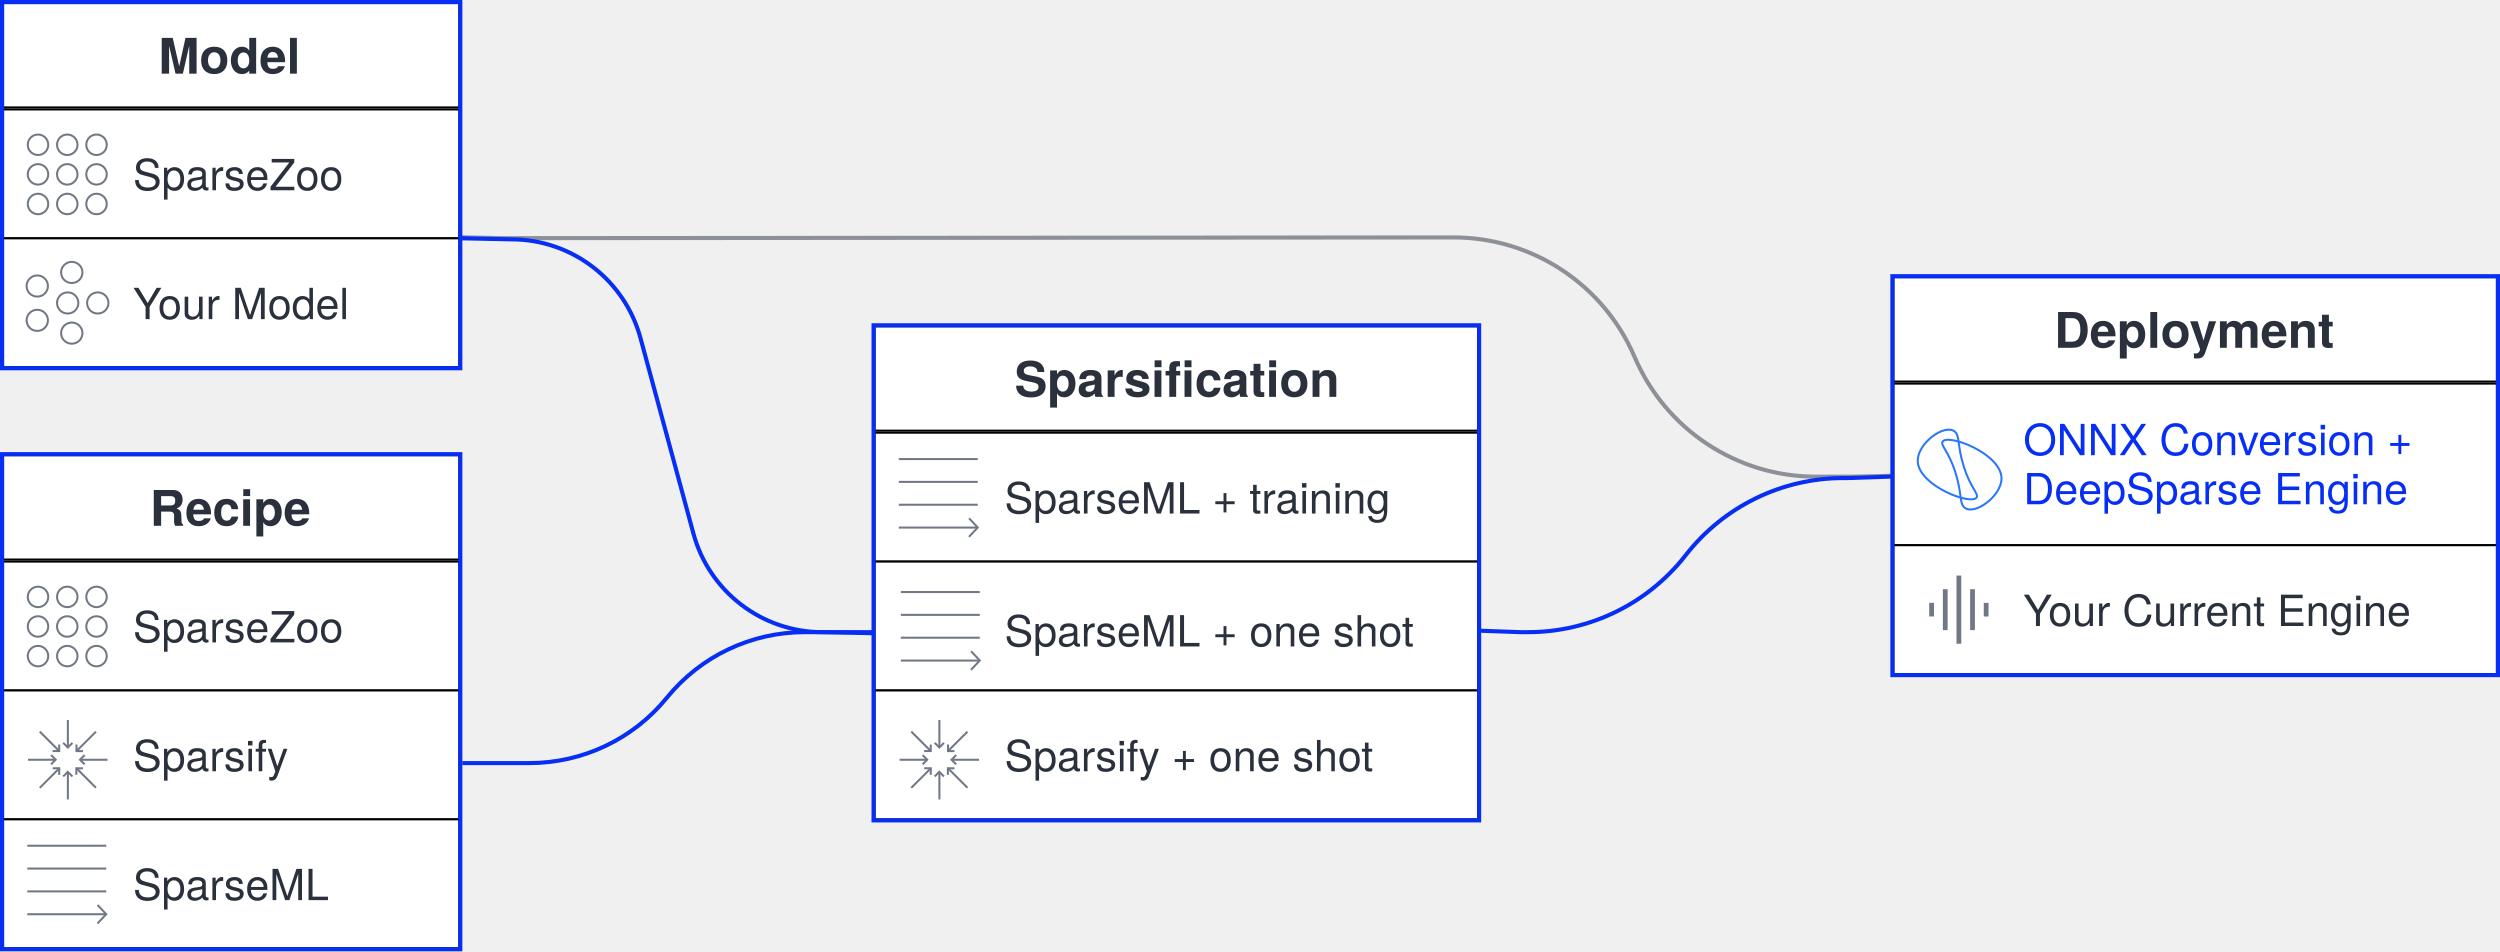
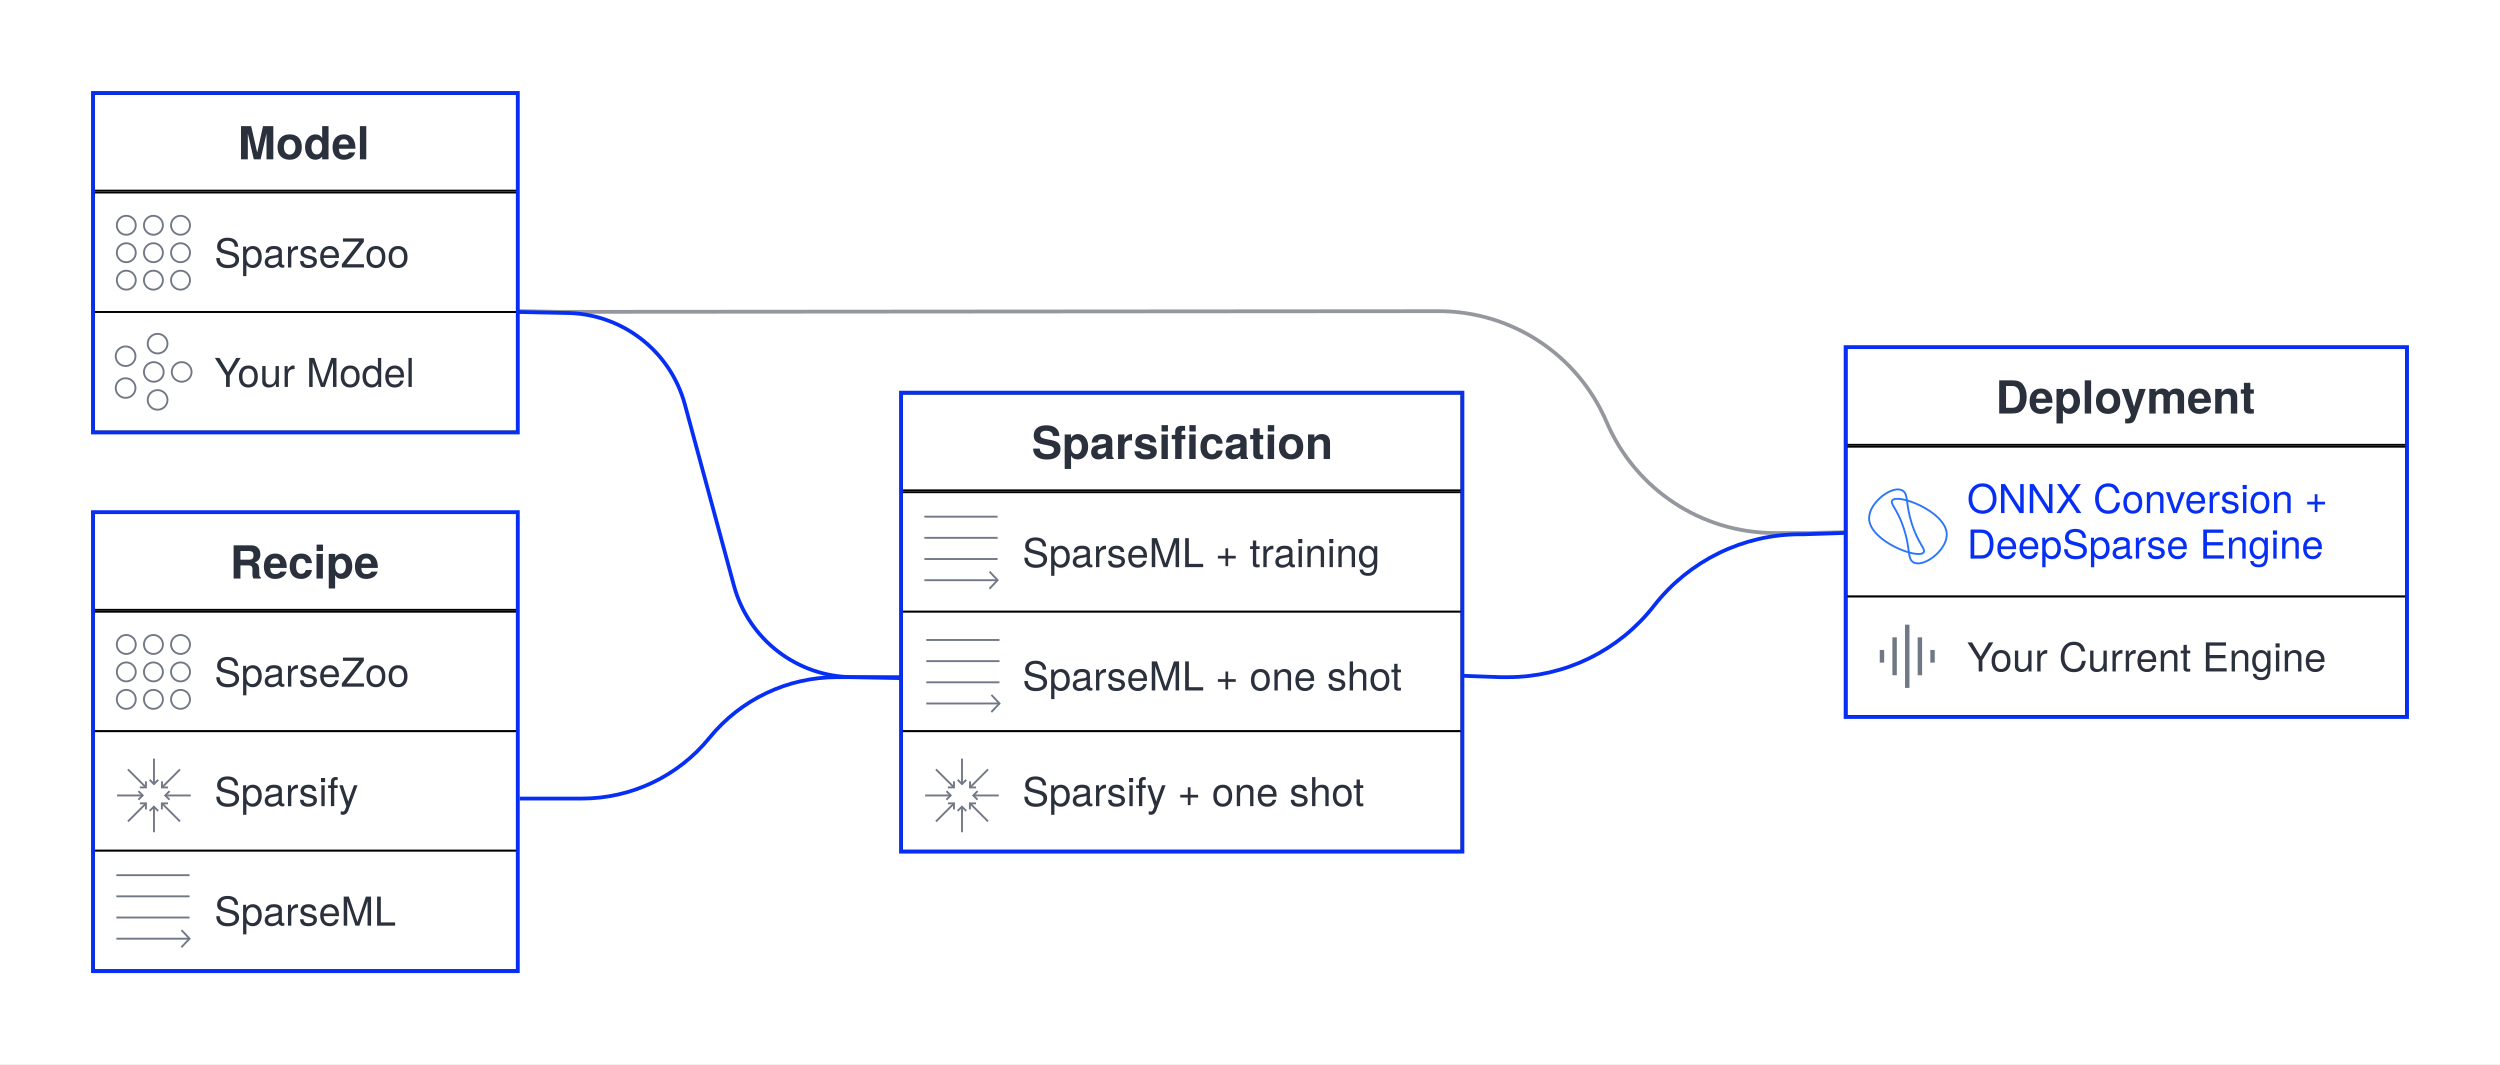
- <svg xmlns="http://www.w3.org/2000/svg" width="1222px" height="465px" viewBox="0 0 1222 465" version="1.1">
+ <svg xmlns="http://www.w3.org/2000/svg" width="1318px" height="561px" viewBox="0 0 1318 561" version="1.1">
  <defs>
    <filter id="filter-1">
      <feColorMatrix in="SourceGraphic" type="matrix" values="0 0 0 0 0.165 0 0 0 0 0.188 0 0 0 0 0.235 0 0 0 1 0" />
    </filter>
    <filter id="filter-2">
      <feColorMatrix in="SourceGraphic" type="matrix" values="0 0 0 0 0.165 0 0 0 0 0.188 0 0 0 0 0.235 0 0 0 1 0" />
    </filter>
    <filter id="filter-3">
      <feColorMatrix in="SourceGraphic" type="matrix" values="0 0 0 0 0.165 0 0 0 0 0.188 0 0 0 0 0.235 0 0 0 1 0" />
    </filter>
    <filter id="filter-4">
      <feColorMatrix in="SourceGraphic" type="matrix" values="0 0 0 0 0.165 0 0 0 0 0.188 0 0 0 0 0.235 0 0 0 1 0" />
    </filter>
    <filter id="filter-5">
      <feColorMatrix in="SourceGraphic" type="matrix" values="0 0 0 0 0.165 0 0 0 0 0.188 0 0 0 0 0.235 0 0 0 1 0" />
    </filter>
    <filter id="filter-6">
      <feColorMatrix in="SourceGraphic" type="matrix" values="0 0 0 0 0.165 0 0 0 0 0.188 0 0 0 0 0.235 0 0 0 1 0" />
    </filter>
    <filter id="filter-7">
      <feColorMatrix in="SourceGraphic" type="matrix" values="0 0 0 0 0.165 0 0 0 0 0.188 0 0 0 0 0.235 0 0 0 1 0" />
    </filter>
    <filter id="filter-8">
      <feColorMatrix in="SourceGraphic" type="matrix" values="0 0 0 0 0.165 0 0 0 0 0.188 0 0 0 0 0.235 0 0 0 1 0" />
    </filter>
    <filter id="filter-9">
      <feColorMatrix in="SourceGraphic" type="matrix" values="0 0 0 0 0.024 0 0 0 0 0.18 0 0 0 0 0.961 0 0 0 1 0" />
    </filter>
    <filter id="filter-10">
      <feColorMatrix in="SourceGraphic" type="matrix" values="0 0 0 0 0.165 0 0 0 0 0.188 0 0 0 0 0.235 0 0 0 1 0" />
    </filter>
  </defs>
  <g id="flow-deployment-sparsification-engine_deepsparse" stroke="none" stroke-width="1" fill="none" fill-rule="evenodd">
-     <g id="card-model">
+     <rect fill="#FFFFFF" x="0" y="0" width="1318" height="561" />
+     <g id="card-model" transform="translate(48, 48)">
      <g id="title" transform="translate(1, 1)">
        <rect id="container" stroke="#000000" fill="#FFFFFF" x="0.5" y="0.5" width="223" height="51" />
        <text font-family="HelveticaNeue-Bold, Helvetica Neue" font-size="24" font-weight="bold" fill="#2A303C">
          <tspan x="76.468" y="35">Model</tspan>
        </text>
      </g>
      <g id="row-sparsezoo" transform="translate(1, 53)">
        <rect id="container" stroke="#000000" fill="#FFFFFF" x="0.5" y="0.5" width="223" height="63" />
        <text id="title" font-family="HelveticaNeue, Helvetica Neue" font-size="21" font-weight="normal" fill="#2A303C">
          <tspan x="64" y="40">SparseZoo</tspan>
        </text>
        <g filter="url(#filter-1)" id="icon">
          <g transform="translate(12, 12)">
            <circle id="Oval" stroke="#000000" cx="5.578" cy="5.762" r="5.005" />
            <circle id="Oval" stroke="#000000" cx="19.881" cy="5.762" r="5.005" />
            <circle id="Oval" stroke="#000000" cx="34.173" cy="5.762" r="5.005" />
            <circle id="Oval" stroke="#000000" cx="5.578" cy="20.227" r="5.005" />
            <circle id="Oval" stroke="#000000" cx="19.881" cy="20.227" r="5.005" />
            <circle id="Oval" stroke="#000000" cx="34.173" cy="20.227" r="5.005" />
            <circle id="Oval" stroke="#000000" cx="5.578" cy="34.703" r="5.005" />
            <circle id="Oval" stroke="#000000" cx="19.881" cy="34.703" r="5.005" />
            <circle id="Oval" stroke="#000000" cx="34.173" cy="34.703" r="5.005" />
          </g>
        </g>
      </g>
      <g id="row-yours" transform="translate(1, 116)">
        <rect id="container" stroke="#000000" fill="#FFFFFF" x="0.5" y="0.5" width="223" height="63" />
        <text id="title" font-family="HelveticaNeue, Helvetica Neue" font-size="21" font-weight="normal" fill="#2A303C">
          <tspan x="64" y="40">Your Model</tspan>
        </text>
        <g filter="url(#filter-2)" id="icon">
          <g transform="translate(12, 12)">
            <ellipse id="Oval" stroke="#000000" cx="22.085" cy="5.169" rx="5.214" ry="5.169" />
            <ellipse id="Oval" stroke="#000000" cx="5.214" cy="11.803" rx="5.214" ry="5.169" />
            <ellipse id="Oval" stroke="#000000" cx="20.085" cy="20.085" rx="5.214" ry="5.169" />
            <ellipse id="Oval" stroke="#000000" cx="34.786" cy="20.085" rx="5.214" ry="5.169" />
            <ellipse id="Oval" stroke="#000000" cx="5.214" cy="28.581" rx="5.214" ry="5.169" />
            <ellipse id="Oval" stroke="#000000" cx="22.085" cy="34.831" rx="5.214" ry="5.169" />
          </g>
        </g>
      </g>
      <rect id="border" stroke="#062EF5" stroke-width="2" x="1" y="1" width="224" height="179" />
    </g>
-     <g id="card-recipe" transform="translate(0, 221)">
+     <g id="card-recipe" transform="translate(48, 269)">
      <g id="title" transform="translate(1, 1)">
        <rect id="container" stroke="#000000" fill="#FFFFFF" x="0.5" y="0.5" width="223" height="51" />
        <text font-family="HelveticaNeue-Bold, Helvetica Neue" font-size="24" font-weight="bold" fill="#2A303C">
          <tspan x="72.244" y="35">Recipe</tspan>
        </text>
      </g>
      <g id="row-sparsezoo" transform="translate(1, 53)">
        <rect id="container" stroke="#000000" fill="#FFFFFF" x="0.5" y="0.5" width="223" height="63" />
        <text id="title" font-family="HelveticaNeue, Helvetica Neue" font-size="21" font-weight="normal" fill="#2A303C">
          <tspan x="64" y="40">SparseZoo</tspan>
        </text>
        <g filter="url(#filter-3)" id="icon">
          <g transform="translate(12, 12)">
            <circle id="Oval" stroke="#000000" cx="5.578" cy="5.762" r="5.005" />
            <circle id="Oval" stroke="#000000" cx="19.881" cy="5.762" r="5.005" />
            <circle id="Oval" stroke="#000000" cx="34.173" cy="5.762" r="5.005" />
            <circle id="Oval" stroke="#000000" cx="5.578" cy="20.227" r="5.005" />
            <circle id="Oval" stroke="#000000" cx="19.881" cy="20.227" r="5.005" />
            <circle id="Oval" stroke="#000000" cx="34.173" cy="20.227" r="5.005" />
            <circle id="Oval" stroke="#000000" cx="5.578" cy="34.703" r="5.005" />
            <circle id="Oval" stroke="#000000" cx="19.881" cy="34.703" r="5.005" />
            <circle id="Oval" stroke="#000000" cx="34.173" cy="34.703" r="5.005" />
          </g>
        </g>
      </g>
      <g id="row-sparsify" transform="translate(1, 116)">
        <rect id="container" stroke="#000000" fill="#FFFFFF" x="0.5" y="0.5" width="223" height="63" />
        <text id="title" font-family="HelveticaNeue, Helvetica Neue" font-size="21" font-weight="normal" fill="#2A303C">
          <tspan x="64" y="40">Sparsify</tspan>
        </text>
        <g filter="url(#filter-4)" id="icon">
          <g transform="translate(12, 14)">
            <line x1="20.171" y1="0.924" x2="20.171" y2="14.371" id="Path" stroke="#000000" />
            <polyline id="Path" stroke="#000000" points="22.41 12.124 20.162 14.371 17.876 12.095" />
            <polyline id="Path" stroke="#000000" points="17.876 28.524 20.133 26.267 22.41 28.552" />
            <line x1="20.171" y1="26.238" x2="20.171" y2="39.762" id="Path" stroke="#000000" />
            <line x1="39.562" y1="20.371" x2="26.114" y2="20.371" id="Path" stroke="#000000" />
            <polyline id="Path" stroke="#000000" points="28.371 22.61 26.114 20.362 28.39 18.076" />
            <polyline id="Path" stroke="#000000" points="11.962 18.076 14.219 20.333 11.943 22.61" />
            <line x1="14.248" y1="20.371" x2="0.724" y2="20.371" id="Path" stroke="#000000" />
            <line x1="6.429" y1="6.6" x2="15.943" y2="16.105" id="Path" stroke="#000000" />
            <polyline id="Path" stroke="#000000" points="15.933 12.924 15.933 16.114 12.705 16.114" />
            <polyline id="Path" stroke="#000000" points="24.324 27.733 24.324 24.543 27.552 24.543" />
            <line x1="24.333" y1="24.495" x2="33.895" y2="34.057" id="Path" stroke="#000000" />
            <line x1="33.895" y1="6.629" x2="24.381" y2="16.143" id="Path" stroke="#000000" />
            <polyline id="Path" stroke="#000000" points="27.562 16.133 24.381 16.133 24.381 12.914" />
            <polyline id="Path" stroke="#000000" points="12.762 24.524 15.943 24.524 15.943 27.752" />
            <line x1="16" y1="24.533" x2="6.429" y2="34.095" id="Path" stroke="#000000" />
          </g>
        </g>
      </g>
      <g id="row-sparseml" transform="translate(1, 179)">
        <rect id="container" stroke="#000000" fill="#FFFFFF" x="0.5" y="0.5" width="223" height="63" />
        <text id="title" font-family="HelveticaNeue, Helvetica Neue" font-size="21" font-weight="normal" fill="#2A303C">
          <tspan x="64" y="40">SparseML</tspan>
        </text>
        <g filter="url(#filter-5)" id="icon">
          <g transform="translate(12, 12)">
            <line x1="0.335" y1="1.394" x2="38.93" y2="1.394" id="Path" stroke="#000000" />
            <line x1="0.335" y1="12.549" x2="38.93" y2="12.549" id="Path" stroke="#000000" />
            <line x1="0.335" y1="23.714" x2="38.93" y2="23.714" id="Path" stroke="#000000" />
            <line x1="38.93" y1="34.88" x2="0.335" y2="34.88" id="Path" stroke="#000000" />
            <polyline id="Path" stroke="#000000" points="34.67 30.354 38.93 34.857 34.627 39.406" />
          </g>
        </g>
      </g>
      <rect id="border" stroke="#062EF5" stroke-width="2" x="1" y="1" width="224" height="242" />
    </g>
-     <g id="card-sparsification" transform="translate(426, 158)">
+     <g id="card-sparsification" transform="translate(474, 206)">
      <g id="title" transform="translate(1, 1)">
        <rect id="container" stroke="#000000" fill="#FFFFFF" x="0.5" y="0.5" width="295" height="51" />
        <text font-family="HelveticaNeue-Bold, Helvetica Neue" font-size="24" font-weight="bold" fill="#2A303C">
          <tspan x="68.908" y="35">Sparsification</tspan>
        </text>
      </g>
      <g id="row-sparseml-training" transform="translate(1, 53)">
        <rect id="container" stroke="#000000" fill="#FFFFFF" x="0.5" y="0.5" width="295" height="63" />
        <text id="title" font-family="HelveticaNeue, Helvetica Neue" font-size="21" font-weight="normal" fill="#2A303C">
          <tspan x="64" y="40">SparseML + training</tspan>
        </text>
        <g filter="url(#filter-6)" id="icon">
          <g transform="translate(12, 12)">
            <line x1="0.335" y1="1.394" x2="38.93" y2="1.394" id="Path" stroke="#000000" />
            <line x1="0.335" y1="12.549" x2="38.93" y2="12.549" id="Path" stroke="#000000" />
            <line x1="0.335" y1="23.714" x2="38.93" y2="23.714" id="Path" stroke="#000000" />
            <line x1="38.93" y1="34.88" x2="0.335" y2="34.88" id="Path" stroke="#000000" />
            <polyline id="Path" stroke="#000000" points="34.67 30.354 38.93 34.857 34.627 39.406" />
          </g>
        </g>
      </g>
      <g id="row-sparsify" transform="translate(1, 116)">
        <rect id="container" stroke="#000000" fill="#FFFFFF" x="0.5" y="0.5" width="295" height="63" />
        <text id="title" font-family="HelveticaNeue, Helvetica Neue" font-size="21" font-weight="normal" fill="#2A303C">
          <tspan x="64" y="42">SparseML + one shot</tspan>
        </text>
        <g filter="url(#filter-7)" id="icon">
          <g transform="translate(13, 14)">
            <line x1="0.335" y1="1.394" x2="38.93" y2="1.394" id="Path" stroke="#000000" />
            <line x1="0.335" y1="12.549" x2="38.93" y2="12.549" id="Path" stroke="#000000" />
            <line x1="0.335" y1="23.714" x2="38.93" y2="23.714" id="Path" stroke="#000000" />
            <line x1="38.93" y1="34.88" x2="0.335" y2="34.88" id="Path" stroke="#000000" />
            <polyline id="Path" stroke="#000000" points="34.67 30.354 38.93 34.857 34.627 39.406" />
          </g>
        </g>
      </g>
      <g id="row-custom" transform="translate(1, 179)">
        <rect id="container" stroke="#000000" fill="#FFFFFF" x="0.5" y="0.5" width="295" height="63" />
        <text id="title" font-family="HelveticaNeue, Helvetica Neue" font-size="21" font-weight="normal" fill="#2A303C">
          <tspan x="64" y="40">Sparsify + one shot</tspan>
        </text>
        <g filter="url(#filter-8)" id="icon">
          <g transform="translate(12, 14)">
            <line x1="20.171" y1="0.924" x2="20.171" y2="14.371" id="Path" stroke="#000000" />
            <polyline id="Path" stroke="#000000" points="22.41 12.124 20.162 14.371 17.876 12.095" />
            <polyline id="Path" stroke="#000000" points="17.876 28.524 20.133 26.267 22.41 28.552" />
            <line x1="20.171" y1="26.238" x2="20.171" y2="39.762" id="Path" stroke="#000000" />
            <line x1="39.562" y1="20.371" x2="26.114" y2="20.371" id="Path" stroke="#000000" />
            <polyline id="Path" stroke="#000000" points="28.371 22.61 26.114 20.362 28.39 18.076" />
            <polyline id="Path" stroke="#000000" points="11.962 18.076 14.219 20.333 11.943 22.61" />
            <line x1="14.248" y1="20.371" x2="0.724" y2="20.371" id="Path" stroke="#000000" />
            <line x1="6.429" y1="6.6" x2="15.943" y2="16.105" id="Path" stroke="#000000" />
            <polyline id="Path" stroke="#000000" points="15.933 12.924 15.933 16.114 12.705 16.114" />
            <polyline id="Path" stroke="#000000" points="24.324 27.733 24.324 24.543 27.552 24.543" />
            <line x1="24.333" y1="24.495" x2="33.895" y2="34.057" id="Path" stroke="#000000" />
            <line x1="33.895" y1="6.629" x2="24.381" y2="16.143" id="Path" stroke="#000000" />
            <polyline id="Path" stroke="#000000" points="27.562 16.133 24.381 16.133 24.381 12.914" />
            <polyline id="Path" stroke="#000000" points="12.762 24.524 15.943 24.524 15.943 27.752" />
            <line x1="16" y1="24.533" x2="6.429" y2="34.095" id="Path" stroke="#000000" />
          </g>
        </g>
      </g>
      <rect id="border" stroke="#062EF5" stroke-width="2" x="1" y="1" width="296" height="242" />
    </g>
-     <g id="card-deployment" transform="translate(924, 134)">
+     <g id="card-deployment" transform="translate(972, 182)">
      <g id="title" transform="translate(1, 1)">
        <rect id="container" stroke="#000000" fill="#FFFFFF" x="0.5" y="0.5" width="295" height="51" />
        <text font-family="HelveticaNeue-Bold, Helvetica Neue" font-size="24" font-weight="bold" fill="#2A303C">
          <tspan x="79.132" y="35">Deployment</tspan>
        </text>
      </g>
      <g id="row-deepsparse" transform="translate(1, 53)">
        <rect id="container" stroke="#000000" fill="#FFFFFF" x="0.5" y="0.5" width="295" height="79" />
        <text id="title" font-family="HelveticaNeue, Helvetica Neue" font-size="21" font-weight="normal" fill="#062EF5">
          <tspan x="64" y="35.5">ONNX Conversion + </tspan>
          <tspan x="64" y="59.5">DeepSparse Engine</tspan>
        </text>
        <g filter="url(#filter-9)" id="icon">
          <g transform="translate(12, 22.5)">
            <path d="M18.38,1.37 C13.46,-2.44 0.38,7.06 0.38,15.72 C0.49,27.98 27.1,37.9 29.24,33.54 C30.12,31.76 26.24,28.92 22.99,18.85 C19.61,8.4 21.13,3.49 18.38,1.37 Z" id="Path" stroke="#000000" />
            <path d="M23.34,38.68 C28.27,42.49 41.34,32.99 41.34,24.33 C41.23,12.07 14.62,2.15 12.47,6.51 C11.6,8.29 15.47,11.13 18.73,21.2 C22.12,31.65 20.6,36.56 23.34,38.68 Z" id="Path" stroke="#000000" />
          </g>
        </g>
      </g>
      <g id="row-yours" transform="translate(1, 132)">
        <rect id="container" stroke="#000000" fill="#FFFFFF" x="0.5" y="0.5" width="295" height="63" />
        <text id="title" font-family="HelveticaNeue, Helvetica Neue" font-size="21" font-weight="normal" fill="#2A303C">
          <tspan x="64" y="40">Your Current Engine</tspan>
        </text>
        <g filter="url(#filter-10)" id="icon">
          <g transform="translate(13, 12)">
            <polygon id="Path" points="0 0 40 0 40 40 0 40" />
            <path d="M11.667,30 L14,30 L14,10 L11.667,10 L11.667,30 Z M18.333,36.667 L20.667,36.667 L20.667,3.333 L18.333,3.333 L18.333,36.667 Z M5,23.333 L7.333,23.333 L7.333,16.667 L5,16.667 L5,23.333 Z M25,30 L27.333,30 L27.333,10 L25,10 L25,30 Z M31.667,16.667 L31.667,23.333 L34,23.333 L34,16.667 L31.667,16.667 Z" id="Shape" fill="#000000" fill-rule="nonzero" />
          </g>
        </g>
      </g>
      <rect id="border" stroke="#062EF5" stroke-width="2" x="1" y="1" width="296" height="195" />
    </g>
-     <path d="M226.5,116 L246,116.413 L710.382,116.05 C748.964,116.02 783.838,139.022 799,174.5 C814.164,209.983 849.031,233 887.618,233 L906,233 L906,233 L923.5,232.587" id="line-model-deployment" stroke-opacity="0.5" stroke="#2A303C" stroke-width="2" stroke-linecap="square" />
-     <path d="M226.5,116.5 L250,116.995 C279.509,116.995 305.356,136.773 313.07,165.256 L338.93,260.744 C346.644,289.227 372.491,309.005 402,309.005 L402,309.005 L402,309.005 L426.5,309.5" id="line-model-sparsification" stroke="#062EF5" stroke-width="2" stroke-linecap="square" />
-     <path d="M227,373 L250,373 L258.769,373 C284.854,373 309.551,361.245 326,341 C342.449,320.755 367.146,309 393.231,309 L402,309 L402,309 L426,309" id="line-recipe-sparsification" stroke="#062EF5" stroke-width="2" stroke-linecap="square" />
-     <path d="M724.5,308.327 L743,309 L746.897,309 C777.029,309 805.478,295.103 824,271.336 C842.522,247.569 870.971,233.673 901.103,233.673 L903.102,233.673 L903.102,233.673 L923.5,233" id="line-sparsification-deployment" stroke="#062EF5" stroke-width="2" stroke-linecap="square" />
+     <path d="M274.5,164 L294,164.413 L758.382,164.05 C796.964,164.02 831.838,187.022 847,222.5 C862.164,257.983 897.031,281 935.618,281 L954,281 L954,281 L971.5,280.587" id="line-model-deployment" stroke-opacity="0.5" stroke="#2A303C" stroke-width="2" stroke-linecap="square" />
+     <path d="M274.5,164.5 L298,164.995 C327.509,164.995 353.356,184.773 361.07,213.256 L386.93,308.744 C394.644,337.227 420.491,357.005 450,357.005 L450,357.005 L450,357.005 L474.5,357.5" id="line-model-sparsification" stroke="#062EF5" stroke-width="2" stroke-linecap="square" />
+     <path d="M275,421 L298,421 L306.769,421 C332.854,421 357.551,409.245 374,389 C390.449,368.755 415.146,357 441.231,357 L450,357 L450,357 L474,357" id="line-recipe-sparsification" stroke="#062EF5" stroke-width="2" stroke-linecap="square" />
+     <path d="M772.5,356.327 L791,357 L794.897,357 C825.029,357 853.478,343.103 872,319.336 C890.522,295.569 918.971,281.673 949.103,281.673 L951.102,281.673 L951.102,281.673 L971.5,281" id="line-sparsification-deployment" stroke="#062EF5" stroke-width="2" stroke-linecap="square" />
  </g>
</svg>
